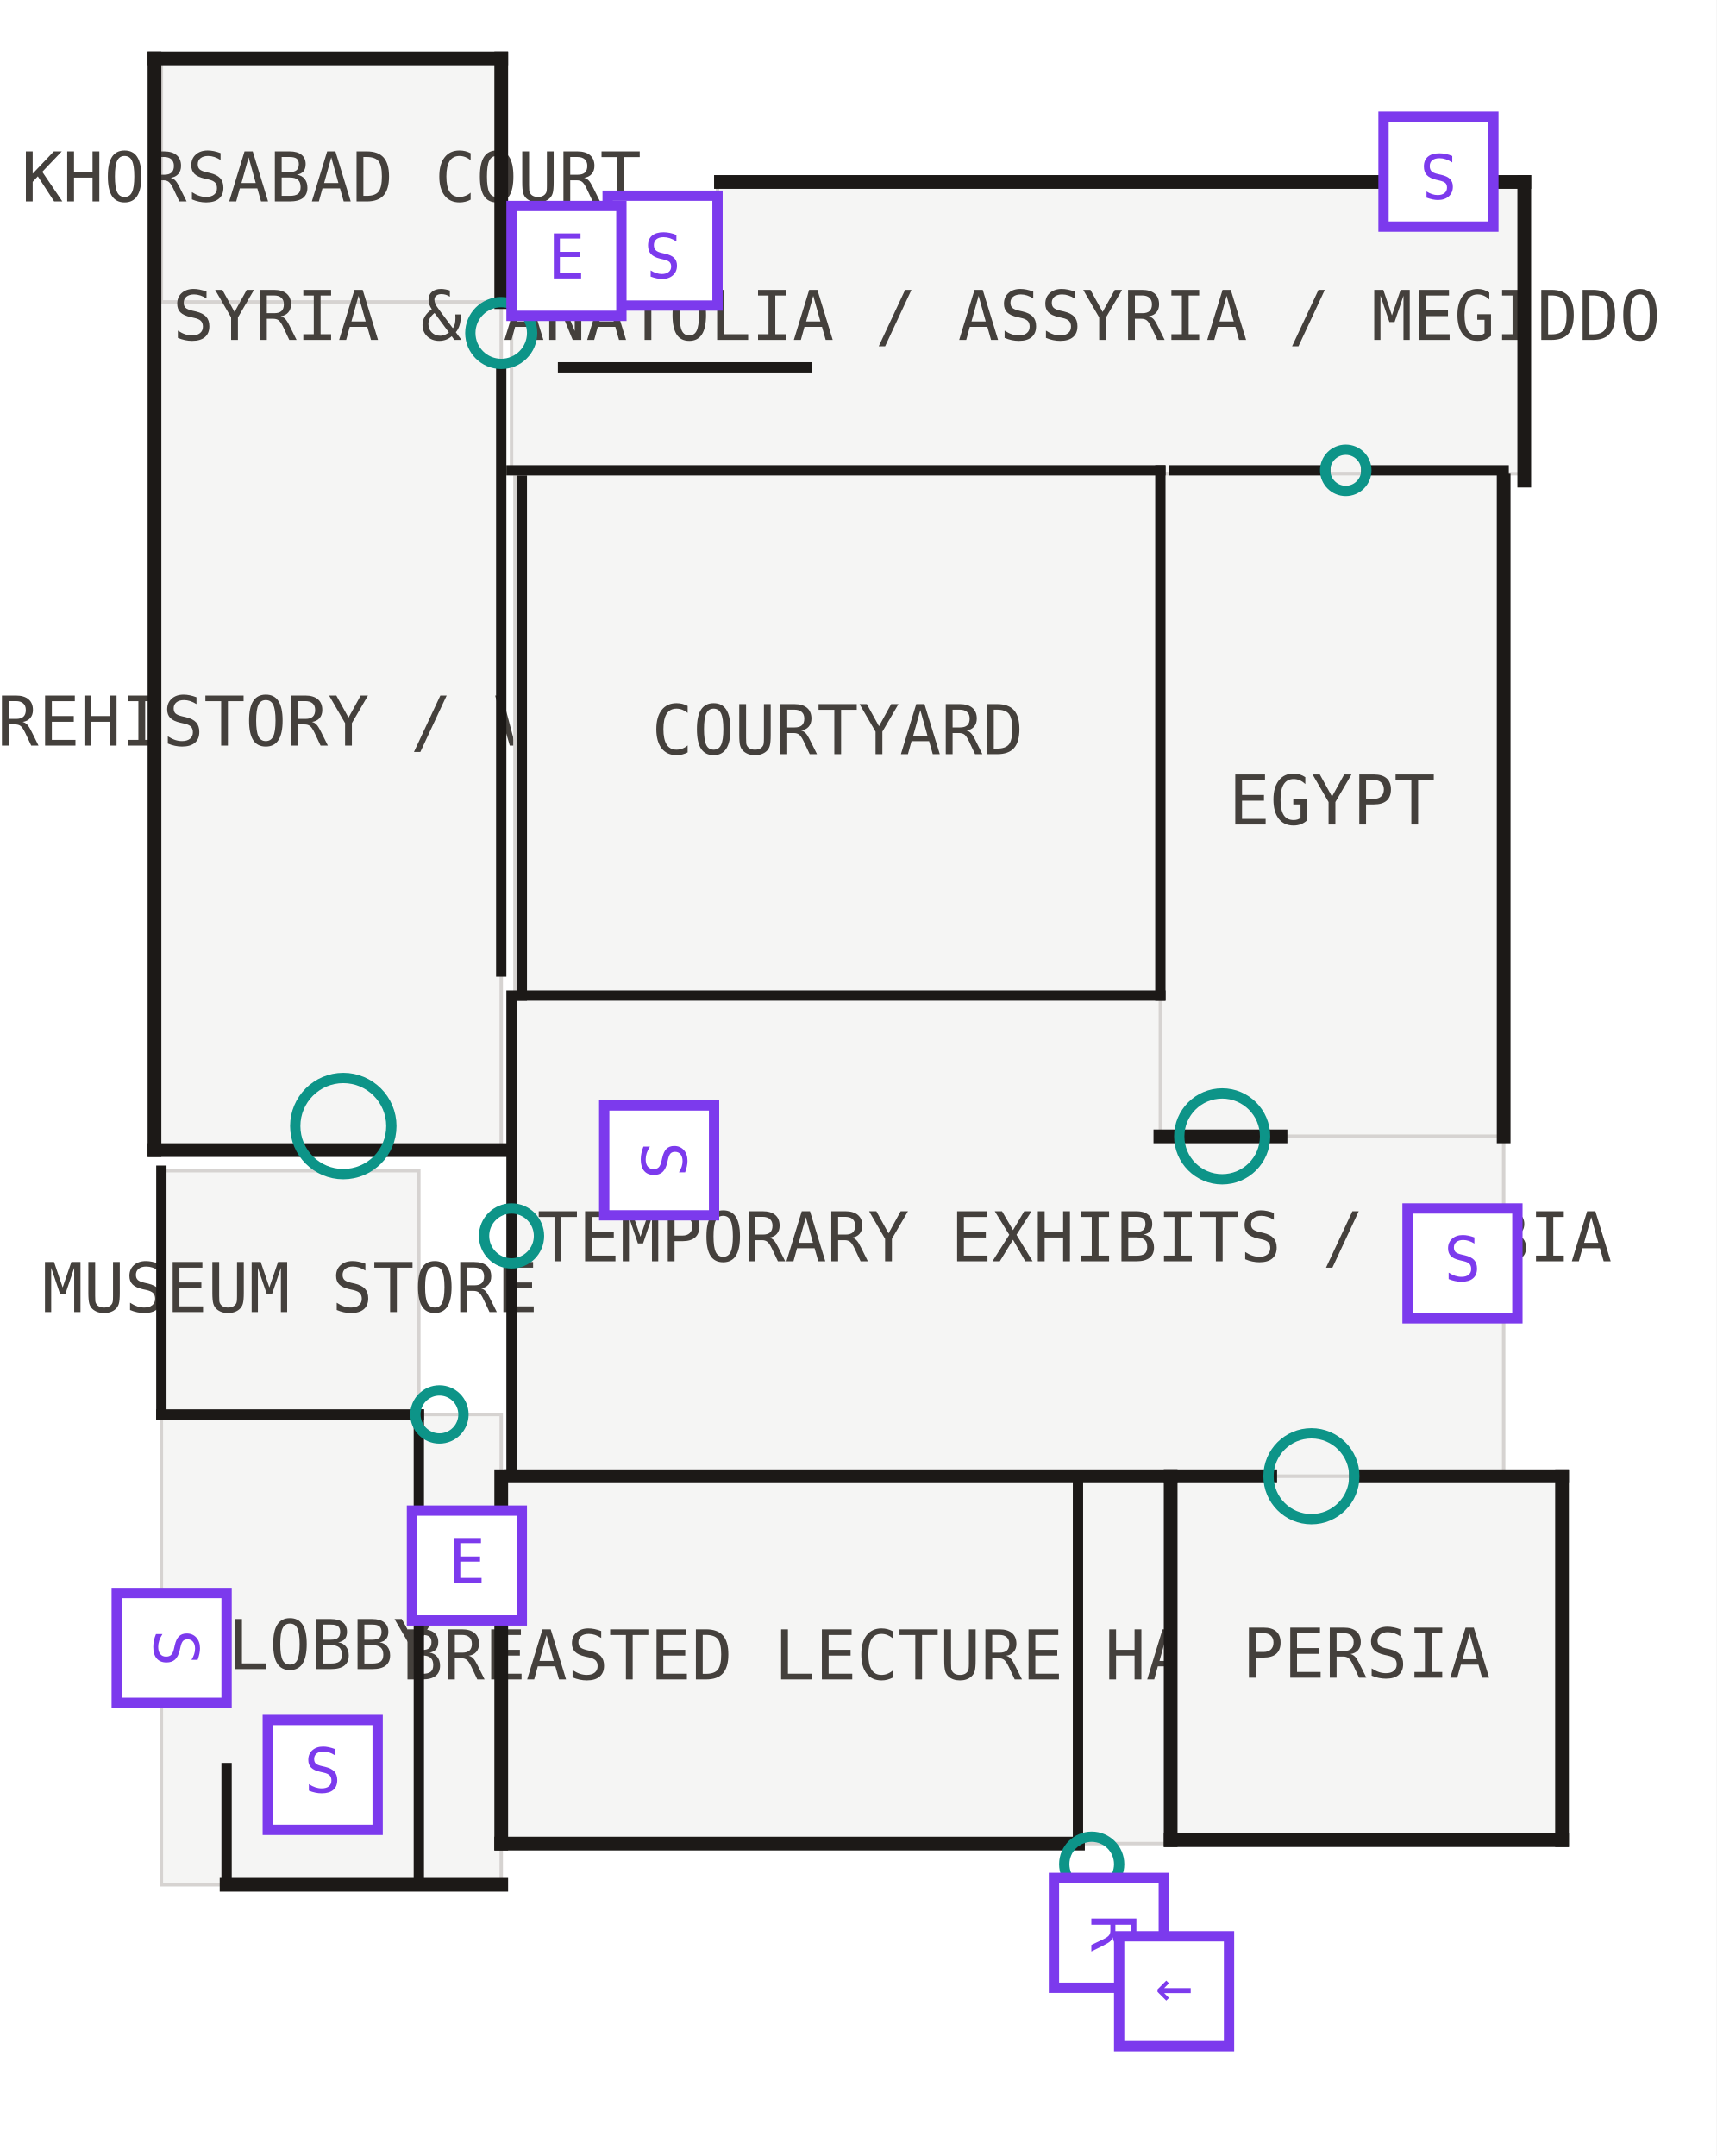
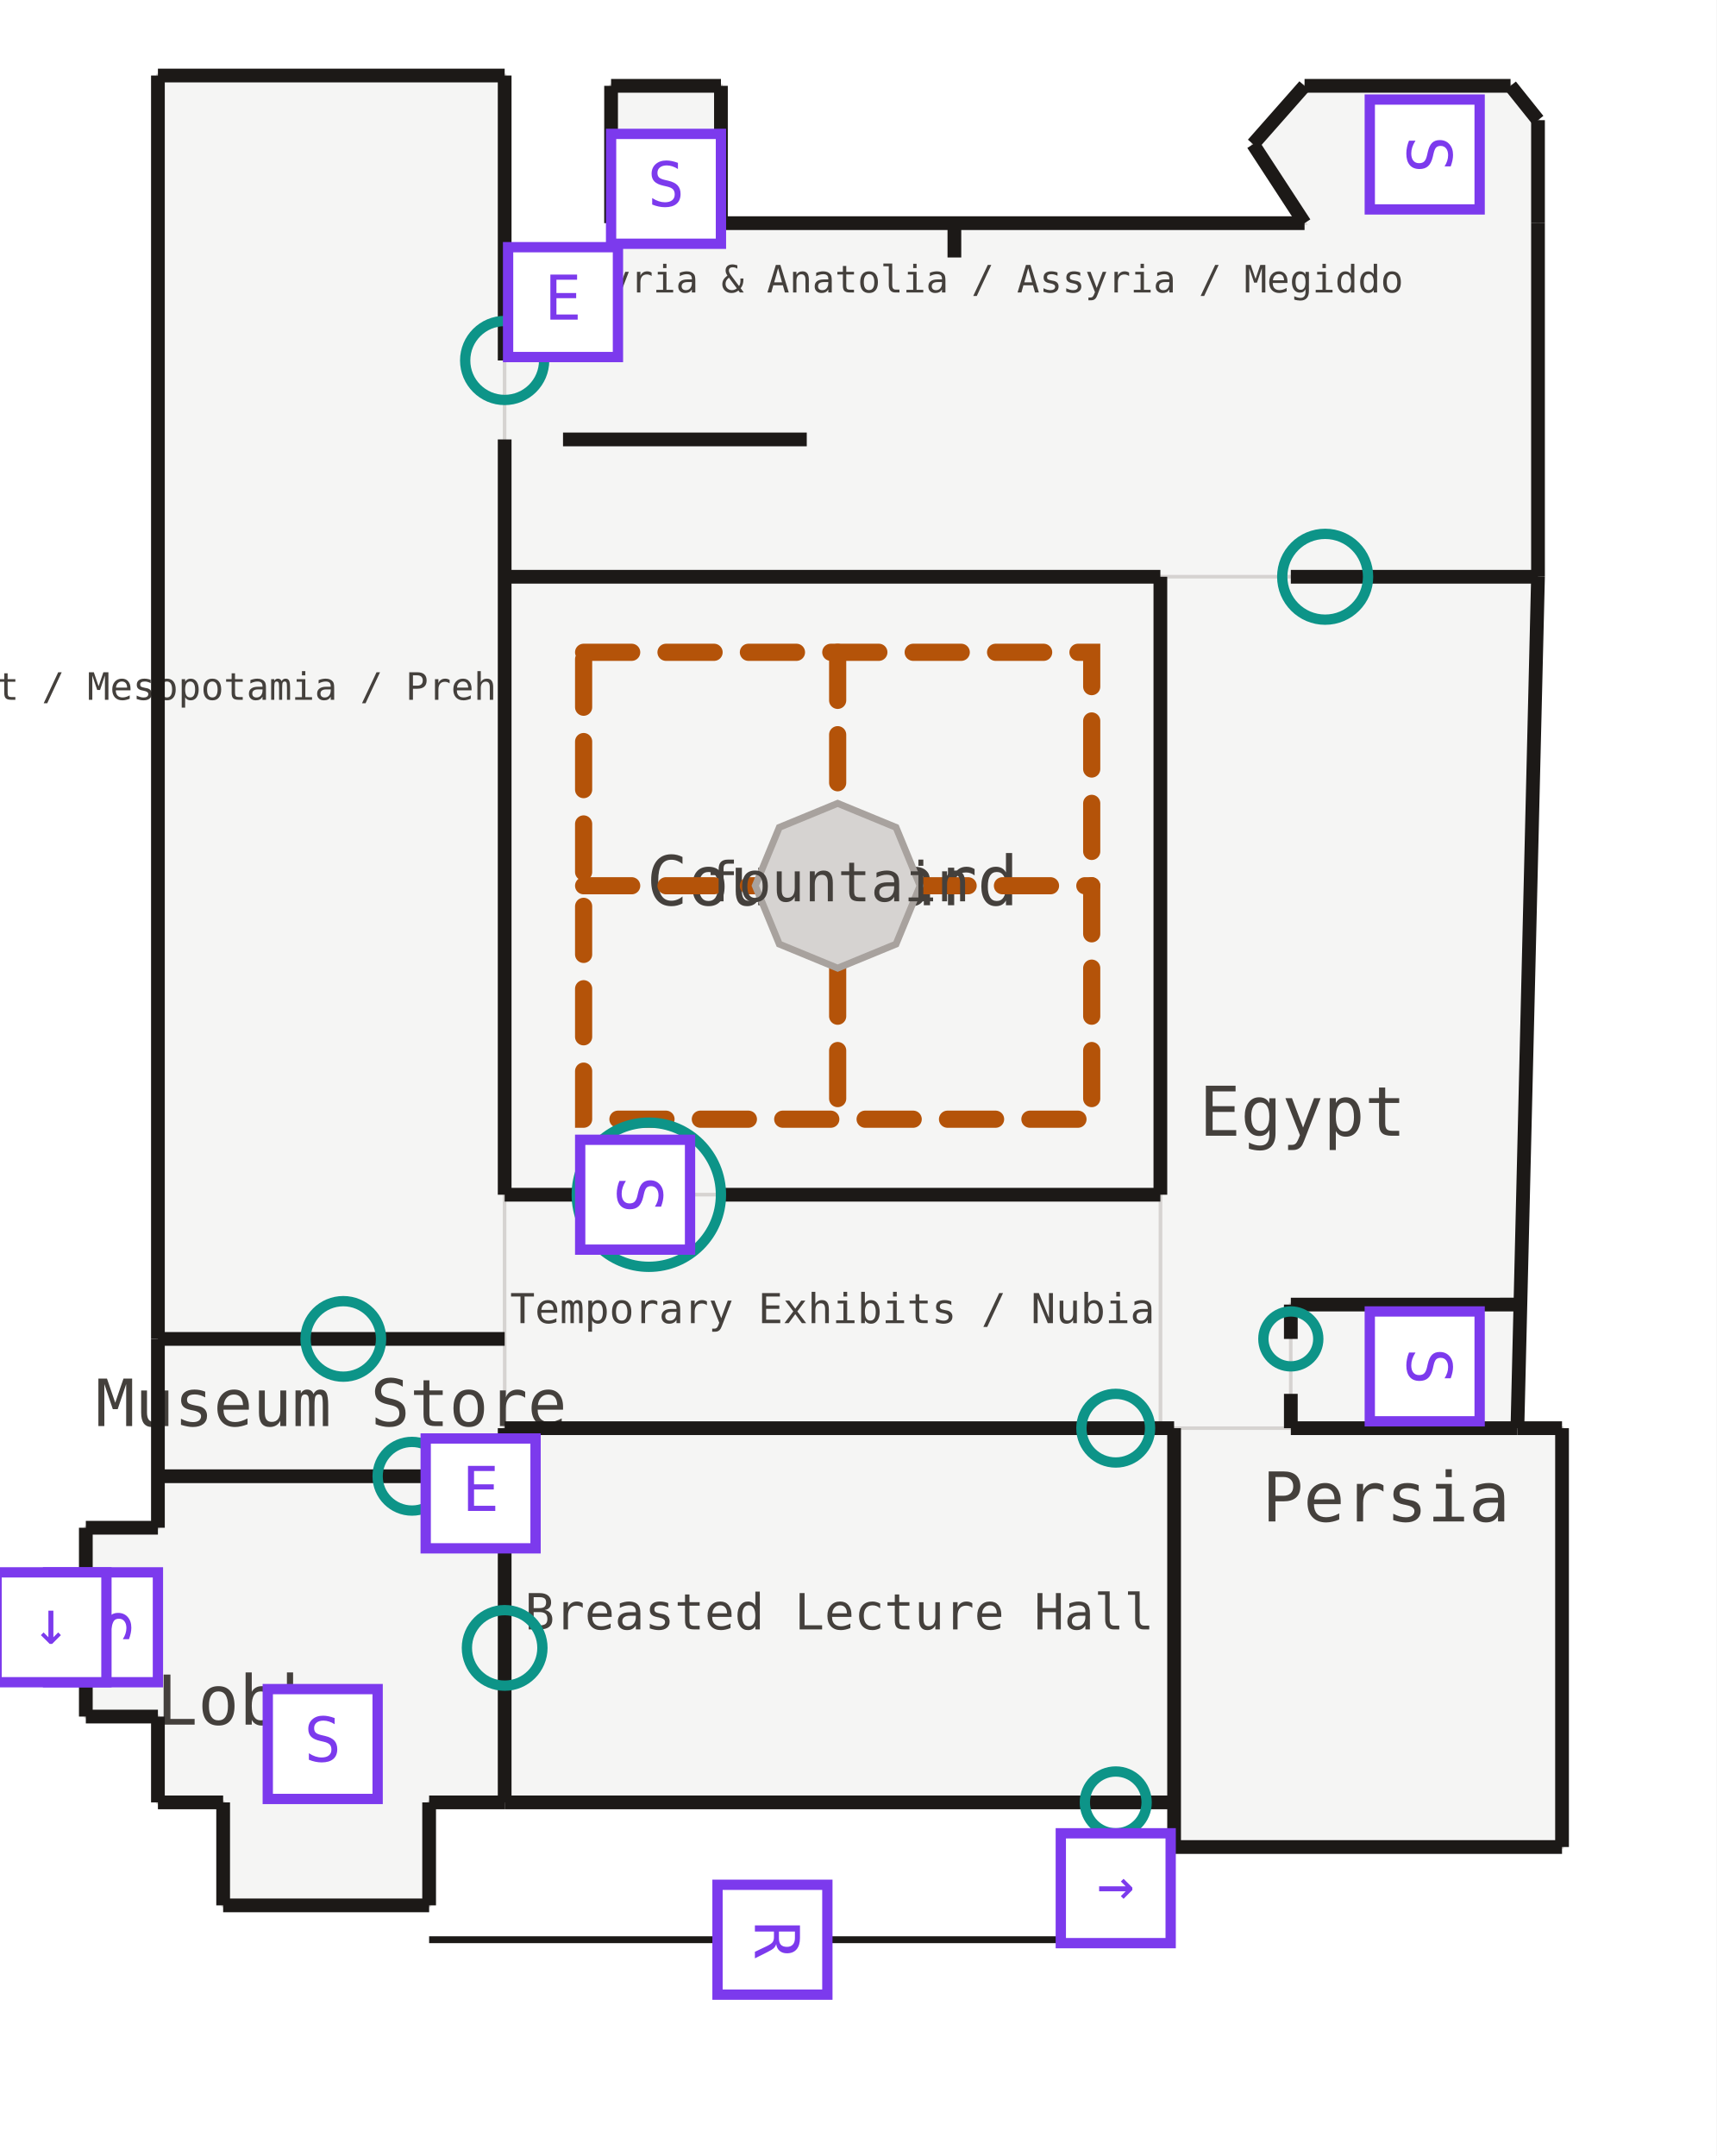
<svg xmlns="http://www.w3.org/2000/svg" viewBox="0 0 500 628" width="500" height="628">
  <rect width="500" height="628" fill="white" />
-   <polygon data-id="r-1" points="47,18 146,18 146,88 47,88" fill="#f5f5f4" stroke="#d6d3d1" stroke-width="1" />
-   <text x="96.5" y="53" font-family="monospace" font-size="20" fill="#44403c" text-anchor="middle" dominant-baseline="middle">KHORSABAD COURT</text>
-   <polygon data-id="r-2" points="45,88 146,88 146,335 45,335" fill="#f5f5f4" stroke="#d6d3d1" stroke-width="1" />
-   <text x="95.5" y="211.5" font-family="monospace" font-size="20" fill="#44403c" text-anchor="middle" dominant-baseline="middle">MESOPOTAMIA / PREHISTORY / VISITOR ORIENTATION</text>
-   <polygon data-id="r-3" points="149,88 209,88 209,54 443,54 443,138 149,138" fill="#f5f5f4" stroke="#d6d3d1" stroke-width="1" />
-   <text x="267" y="93.333" font-family="monospace" font-size="20" fill="#44403c" text-anchor="middle" dominant-baseline="middle">SYRIA &amp; ANATOLIA / ASSYRIA / MEGIDDO</text>
-   <polygon data-id="r-4" points="338,138 438,138 438,331 338,331" fill="#f5f5f4" stroke="#d6d3d1" stroke-width="1" />
-   <text x="388" y="234.5" font-family="monospace" font-size="20" fill="#44403c" text-anchor="middle" dominant-baseline="middle">EGYPT</text>
-   <polygon data-id="r-5" points="150,138 338,138 338,290 150,290" fill="#f5f5f4" stroke="#d6d3d1" stroke-width="1" />
-   <text x="244" y="214" font-family="monospace" font-size="20" fill="#44403c" text-anchor="middle" dominant-baseline="middle">COURTYARD</text>
-   <polygon data-id="r-6" points="149,290 338,290 338,331 438,331 438,430 341,430 149,430" fill="#f5f5f4" stroke="#d6d3d1" stroke-width="1" />
-   <text x="313" y="361.714" font-family="monospace" font-size="20" fill="#44403c" text-anchor="middle" dominant-baseline="middle">TEMPORARY EXHIBITS / NUBIA</text>
-   <polygon data-id="r-7" points="47,341 122,341 122,412 47,412" fill="#f5f5f4" stroke="#d6d3d1" stroke-width="1" />
-   <text x="84.5" y="376.5" font-family="monospace" font-size="20" fill="#44403c" text-anchor="middle" dominant-baseline="middle">MUSEUM STORE</text>
-   <polygon data-id="r-8" points="47,412 146,412 146,549 47,549" fill="#f5f5f4" stroke="#d6d3d1" stroke-width="1" />
-   <text x="96.5" y="480.5" font-family="monospace" font-size="20" fill="#44403c" text-anchor="middle" dominant-baseline="middle">LOBBY</text>
-   <polygon data-id="r-9" points="146,430 341,430 341,537 146,537" fill="#f5f5f4" stroke="#d6d3d1" stroke-width="1" />
-   <text x="243.5" y="483.5" font-family="monospace" font-size="20" fill="#44403c" text-anchor="middle" dominant-baseline="middle">BREASTED LECTURE HALL</text>
-   <polygon data-id="r-10" points="341,430 455,430 455,536 341,536" fill="#f5f5f4" stroke="#d6d3d1" stroke-width="1" />
-   <text x="398" y="483" font-family="monospace" font-size="20" fill="#44403c" text-anchor="middle" dominant-baseline="middle">PERSIA</text>
-   <line data-id="w-1" x1="45" y1="17" x2="146" y2="17" stroke="#1c1917" stroke-width="4" stroke-linecap="square" />
-   <line data-id="w-2" x1="146" y1="17" x2="146" y2="88" stroke="#1c1917" stroke-width="4" stroke-linecap="square" />
-   <line data-id="w-3" x1="45" y1="17" x2="45" y2="335" stroke="#1c1917" stroke-width="4" stroke-linecap="square" />
-   <line data-id="w-4" x1="45" y1="335" x2="146" y2="335" stroke="#1c1917" stroke-width="4" stroke-linecap="square" />
-   <line data-id="w-5" x1="146" y1="107" x2="146" y2="283" stroke="#1c1917" stroke-width="3" stroke-linecap="square" />
-   <line data-id="w-6" x1="164" y1="107" x2="235" y2="107" stroke="#1c1917" stroke-width="3" stroke-linecap="square" />
-   <line data-id="w-7" x1="210" y1="53" x2="444" y2="53" stroke="#1c1917" stroke-width="4" stroke-linecap="square" />
-   <line data-id="w-8" x1="444" y1="53" x2="444" y2="140" stroke="#1c1917" stroke-width="4" stroke-linecap="square" />
-   <line data-id="w-9" x1="438" y1="140" x2="438" y2="331" stroke="#1c1917" stroke-width="4" stroke-linecap="square" />
-   <line data-id="w-10" x1="342" y1="137" x2="386" y2="137" stroke="#1c1917" stroke-width="3" stroke-linecap="square" />
-   <line data-id="w-11" x1="398" y1="137" x2="438" y2="137" stroke="#1c1917" stroke-width="3" stroke-linecap="square" />
-   <line data-id="w-12" x1="338" y1="331" x2="373" y2="331" stroke="#1c1917" stroke-width="4" stroke-linecap="square" />
-   <line data-id="w-13" x1="149" y1="137" x2="338" y2="137" stroke="#1c1917" stroke-width="3" stroke-linecap="square" />
-   <line data-id="w-14" x1="152" y1="140" x2="152" y2="290" stroke="#1c1917" stroke-width="3" stroke-linecap="square" />
-   <line data-id="w-15" x1="152" y1="290" x2="338" y2="290" stroke="#1c1917" stroke-width="3" stroke-linecap="square" />
-   <line data-id="w-16" x1="338" y1="137" x2="338" y2="290" stroke="#1c1917" stroke-width="3" stroke-linecap="square" />
-   <line data-id="w-17" x1="149" y1="290" x2="149" y2="430" stroke="#1c1917" stroke-width="3" stroke-linecap="square" />
-   <line data-id="w-18" x1="149" y1="430" x2="341" y2="430" stroke="#1c1917" stroke-width="4" stroke-linecap="square" />
-   <line data-id="w-19" x1="341" y1="430" x2="370" y2="430" stroke="#1c1917" stroke-width="4" stroke-linecap="square" />
-   <line data-id="w-20" x1="395" y1="430" x2="455" y2="430" stroke="#1c1917" stroke-width="4" stroke-linecap="square" />
-   <line data-id="w-22" x1="341" y1="430" x2="341" y2="536" stroke="#1c1917" stroke-width="4" stroke-linecap="square" />
-   <line data-id="w-23" x1="341" y1="536" x2="455" y2="536" stroke="#1c1917" stroke-width="4" stroke-linecap="square" />
-   <line data-id="w-24" x1="455" y1="536" x2="455" y2="430" stroke="#1c1917" stroke-width="4" stroke-linecap="square" />
-   <line data-id="w-26" x1="47" y1="341" x2="47" y2="412" stroke="#1c1917" stroke-width="3" stroke-linecap="square" />
-   <line data-id="w-27" x1="47" y1="412" x2="122" y2="412" stroke="#1c1917" stroke-width="3" stroke-linecap="square" />
-   <line data-id="w-28" x1="122" y1="412" x2="122" y2="549" stroke="#1c1917" stroke-width="3" stroke-linecap="square" />
-   <line data-id="w-29" x1="66" y1="549" x2="146" y2="549" stroke="#1c1917" stroke-width="4" stroke-linecap="square" />
-   <line data-id="w-30" x1="66" y1="515" x2="66" y2="549" stroke="#1c1917" stroke-width="3" stroke-linecap="square" />
-   <line data-id="w-31" x1="146" y1="430" x2="146" y2="537" stroke="#1c1917" stroke-width="4" stroke-linecap="square" />
-   <line data-id="w-32" x1="146" y1="537" x2="314" y2="537" stroke="#1c1917" stroke-width="4" stroke-linecap="square" />
-   <line data-id="w-33" x1="314" y1="537" x2="314" y2="430" stroke="#1c1917" stroke-width="3" stroke-linecap="square" />
-   <circle data-id="d-1" cx="100" cy="328" r="14" fill="none" stroke="#0d9488" stroke-width="3" />
-   <circle data-id="d-2" cx="146" cy="97" r="9" fill="none" stroke="#0d9488" stroke-width="3" />
-   <circle data-id="d-3" cx="392" cy="137" r="6" fill="none" stroke="#0d9488" stroke-width="3" />
-   <circle data-id="d-4" cx="356" cy="331" r="12.5" fill="none" stroke="#0d9488" stroke-width="3" />
-   <circle data-id="d-5" cx="149" cy="360" r="8" fill="none" stroke="#0d9488" stroke-width="3" />
-   <circle data-id="d-6" cx="128" cy="412" r="7" fill="none" stroke="#0d9488" stroke-width="3" />
-   <circle data-id="d-7" cx="318" cy="543" r="8" fill="none" stroke="#0d9488" stroke-width="3" />
-   <circle data-id="d-8" cx="382" cy="430" r="12.5" fill="none" stroke="#0d9488" stroke-width="3" />
-   <g data-id="f-1" transform="translate(94 517) rotate(0)">
+   <polygon data-id="r-west-gallery" points="46,22 147,22 147,105 147,128 147,348 147,390 46,390" fill="#f5f5f4" stroke="#d6d3d1" stroke-width="1" />
+   <text x="118.143" y="200.714" font-family="monospace" font-size="11" fill="#44403c" text-anchor="middle" dominant-baseline="middle">Khorsabad Court / Mesopotamia / Prehistory / Visitor Orientation</text>
+   <polygon data-id="r-north-gallery" points="147,105 178,105 178,25 210,25 210,65 380,65 365,42 380,25 440,25 448,35 448,168 376,168 147,168 147,128" fill="#f5f5f4" stroke="#d6d3d1" stroke-width="1" />
+   <text x="289.571" y="82.071" font-family="monospace" font-size="11" fill="#44403c" text-anchor="middle" dominant-baseline="middle">Syria &amp; Anatolia / Assyria / Megiddo</text>
+   <polygon data-id="r-egypt" points="338,168 448,168 442,380 376,380 376,416 338,416 338,348" fill="#f5f5f4" stroke="#d6d3d1" stroke-width="1" />
+   <text x="379.429" y="325.143" font-family="monospace" font-size="20" fill="#44403c" text-anchor="middle" dominant-baseline="middle">Egypt</text>
+   <polygon data-id="r-courtyard" points="147,168 338,168 338,348 147,348" fill="#f5f5f4" stroke="#d6d3d1" stroke-width="1" />
+   <text x="242.5" y="258" font-family="monospace" font-size="20" fill="#44403c" text-anchor="middle" dominant-baseline="middle">Courtyard</text>
+   <polygon data-id="r-nubia" points="147,348 338,348 338,416 147,416" fill="#f5f5f4" stroke="#d6d3d1" stroke-width="1" />
+   <text x="242.5" y="382" font-family="monospace" font-size="12" fill="#44403c" text-anchor="middle" dominant-baseline="middle">Temporary Exhibits / Nubia</text>
+   <polygon data-id="r-store" points="46,390 147,390 147,430 46,430" fill="#f5f5f4" stroke="#d6d3d1" stroke-width="1" />
+   <text x="96.5" y="410" font-family="monospace" font-size="19" fill="#44403c" text-anchor="middle" dominant-baseline="middle">Museum Store</text>
+   <polygon data-id="r-lobby" points="46,430 147,430 147,525 125,525 125,555 65,555 65,525 46,525 46,500 25,500 25,445 46,445" fill="#f5f5f4" stroke="#d6d3d1" stroke-width="1" />
+   <text x="75.667" y="496.667" font-family="monospace" font-size="20" fill="#44403c" text-anchor="middle" dominant-baseline="middle">Lobby</text>
+   <polygon data-id="r-lecture-hall" points="147,416 342,416 342,525 147,525" fill="#f5f5f4" stroke="#d6d3d1" stroke-width="1" />
+   <text x="244.5" y="470.5" font-family="monospace" font-size="14.5" fill="#44403c" text-anchor="middle" dominant-baseline="middle">Breasted Lecture Hall</text>
+   <polygon data-id="r-persia" points="342,416 376,416 376,380 442,380 442,416 455,416 455,538 342,538" fill="#f5f5f4" stroke="#d6d3d1" stroke-width="1" />
+   <text x="403.75" y="437.5" font-family="monospace" font-size="20" fill="#44403c" text-anchor="middle" dominant-baseline="middle">Persia</text>
+   <polyline data-id="p-courtyard-loop" points="170,190 318,190 318,326 170,326 170,190" fill="none" stroke="#b45309" stroke-width="5" stroke-dasharray="14 10" stroke-linecap="round" />
+   <polyline data-id="p-courtyard-north" points="244,190 244,234" fill="none" stroke="#b45309" stroke-width="5" stroke-dasharray="14 10" stroke-linecap="round" />
+   <polyline data-id="p-courtyard-south" points="244,282 244,326" fill="none" stroke="#b45309" stroke-width="5" stroke-dasharray="14 10" stroke-linecap="round" />
+   <polyline data-id="p-courtyard-west" points="170,258 220,258" fill="none" stroke="#b45309" stroke-width="5" stroke-dasharray="14 10" stroke-linecap="round" />
+   <polyline data-id="p-courtyard-east" points="268,258 318,258" fill="none" stroke="#b45309" stroke-width="5" stroke-dasharray="14 10" stroke-linecap="round" />
+   <polygon data-id="fur-fountain" points="261,241 268,258 261,275 244,282 227,275 220,258 227,241 244,234" fill="#d6d3d1" stroke="#a8a29e" stroke-width="2" />
+   <text x="244" y="258" font-family="monospace" font-size="16" fill="#44403c" text-anchor="middle" dominant-baseline="middle">fountain</text>
+   <line data-id="w-w-top" x1="46" y1="22" x2="147" y2="22" stroke="#1c1917" stroke-width="4" stroke-linecap="butt" />
+   <line data-id="w-w-outer" x1="46" y1="22" x2="46" y2="390" stroke="#1c1917" stroke-width="4" stroke-linecap="butt" />
+   <line data-id="w-w-store" x1="46" y1="390" x2="46" y2="445" stroke="#1c1917" stroke-width="4" stroke-linecap="butt" />
+   <line data-id="w-vest-n" x1="46" y1="445" x2="25" y2="445" stroke="#1c1917" stroke-width="4" stroke-linecap="butt" />
+   <line data-id="w-vest-w" x1="25" y1="445" x2="25" y2="500" stroke="#1c1917" stroke-width="4" stroke-linecap="butt" />
+   <line data-id="w-vest-s" x1="25" y1="500" x2="46" y2="500" stroke="#1c1917" stroke-width="4" stroke-linecap="butt" />
+   <line data-id="w-w-lobby" x1="46" y1="500" x2="46" y2="525" stroke="#1c1917" stroke-width="4" stroke-linecap="butt" />
+   <line data-id="w-lobby-s1" x1="46" y1="525" x2="65" y2="525" stroke="#1c1917" stroke-width="4" stroke-linecap="butt" />
+   <line data-id="w-lobby-bay-w" x1="65" y1="525" x2="65" y2="555" stroke="#1c1917" stroke-width="4" stroke-linecap="butt" />
+   <line data-id="w-lobby-bay-s" x1="65" y1="555" x2="125" y2="555" stroke="#1c1917" stroke-width="4" stroke-linecap="butt" />
+   <line data-id="w-lobby-bay-e" x1="125" y1="555" x2="125" y2="525" stroke="#1c1917" stroke-width="4" stroke-linecap="butt" />
+   <line data-id="w-lobby-s2" x1="125" y1="525" x2="147" y2="525" stroke="#1c1917" stroke-width="4" stroke-linecap="butt" />
+   <line data-id="w-lec-s" x1="147" y1="525" x2="342" y2="525" stroke="#1c1917" stroke-width="4" stroke-linecap="butt" />
+   <line data-id="w-persia-s" x1="342" y1="538" x2="455" y2="538" stroke="#1c1917" stroke-width="4" stroke-linecap="butt" />
+   <line data-id="w-persia-e" x1="455" y1="538" x2="455" y2="416" stroke="#1c1917" stroke-width="4" stroke-linecap="butt" />
+   <line data-id="w-persia-jog" x1="442" y1="416" x2="455" y2="416" stroke="#1c1917" stroke-width="4" stroke-linecap="butt" />
+   <line data-id="w-egypt-e" x1="442" y1="416" x2="448" y2="168" stroke="#1c1917" stroke-width="4" stroke-linecap="butt" />
+   <line data-id="w-megiddo-e" x1="448" y1="168" x2="448" y2="65" stroke="#1c1917" stroke-width="4" stroke-linecap="butt" />
+   <line data-id="w-megiddo-alcove-e" x1="448" y1="65" x2="448" y2="35" stroke="#1c1917" stroke-width="4" stroke-linecap="butt" />
+   <line data-id="w-megiddo-alcove-ne" x1="448" y1="35" x2="440" y2="25" stroke="#1c1917" stroke-width="4" stroke-linecap="butt" />
+   <line data-id="w-megiddo-alcove-n" x1="440" y1="25" x2="380" y2="25" stroke="#1c1917" stroke-width="4" stroke-linecap="butt" />
+   <line data-id="w-megiddo-alcove-nw" x1="380" y1="25" x2="365" y2="42" stroke="#1c1917" stroke-width="4" stroke-linecap="butt" />
+   <line data-id="w-megiddo-alcove-w" x1="365" y1="42" x2="380" y2="65" stroke="#1c1917" stroke-width="4" stroke-linecap="butt" />
+   <line data-id="w-syria-n" x1="380" y1="65" x2="210" y2="65" stroke="#1c1917" stroke-width="4" stroke-linecap="butt" />
+   <line data-id="w-assyria-alcove-e" x1="210" y1="65" x2="210" y2="25" stroke="#1c1917" stroke-width="4" stroke-linecap="butt" />
+   <line data-id="w-assyria-alcove-n" x1="210" y1="25" x2="178" y2="25" stroke="#1c1917" stroke-width="4" stroke-linecap="butt" />
+   <line data-id="w-assyria-alcove-w" x1="178" y1="25" x2="178" y2="65" stroke="#1c1917" stroke-width="4" stroke-linecap="butt" />
+   <line data-id="w-khorsabad-e" x1="147" y1="22" x2="147" y2="105" stroke="#1c1917" stroke-width="4" stroke-linecap="butt" />
+   <line data-id="w-assyria-div" x1="164" y1="128" x2="235" y2="128" stroke="#1c1917" stroke-width="4" stroke-linecap="butt" />
+   <line data-id="w-syria-stub" x1="278" y1="65" x2="278" y2="75" stroke="#1c1917" stroke-width="4" stroke-linecap="butt" />
+   <line data-id="w-meg-egypt" x1="376" y1="168" x2="448" y2="168" stroke="#1c1917" stroke-width="4" stroke-linecap="butt" />
+   <line data-id="w-c-top" x1="147" y1="168" x2="338" y2="168" stroke="#1c1917" stroke-width="4" stroke-linecap="butt" />
+   <line data-id="w-c-right" x1="338" y1="168" x2="338" y2="348" stroke="#1c1917" stroke-width="4" stroke-linecap="butt" />
+   <line data-id="w-c-bottom-1" x1="147" y1="348" x2="168" y2="348" stroke="#1c1917" stroke-width="4" stroke-linecap="butt" />
+   <line data-id="w-c-bottom-2" x1="210" y1="348" x2="338" y2="348" stroke="#1c1917" stroke-width="4" stroke-linecap="butt" />
+   <line data-id="w-c-left" x1="147" y1="348" x2="147" y2="128" stroke="#1c1917" stroke-width="4" stroke-linecap="butt" />
+   <line data-id="w-vis-store" x1="46" y1="390" x2="147" y2="390" stroke="#1c1917" stroke-width="4" stroke-linecap="butt" />
+   <line data-id="w-store-lobby" x1="46" y1="430" x2="147" y2="430" stroke="#1c1917" stroke-width="4" stroke-linecap="butt" />
+   <line data-id="w-lobby-lec" x1="147" y1="416" x2="147" y2="525" stroke="#1c1917" stroke-width="4" stroke-linecap="butt" />
+   <line data-id="w-lec-north" x1="147" y1="416" x2="342" y2="416" stroke="#1c1917" stroke-width="4" stroke-linecap="butt" />
+   <line data-id="w-lec-persia" x1="342" y1="416" x2="342" y2="538" stroke="#1c1917" stroke-width="4" stroke-linecap="butt" />
+   <line data-id="w-persia-stair-n" x1="376" y1="380" x2="442.871" y2="379.997" stroke="#1c1917" stroke-width="4" stroke-linecap="butt" />
+   <line data-id="w-persia-stair-s" x1="376" y1="416" x2="442" y2="416" stroke="#1c1917" stroke-width="4" stroke-linecap="butt" />
+   <line data-id="w-persia-stair-w1" x1="376" y1="380" x2="376" y2="390" stroke="#1c1917" stroke-width="4" stroke-linecap="butt" />
+   <line data-id="w-persia-stair-w2" x1="376" y1="406" x2="376" y2="416" stroke="#1c1917" stroke-width="4" stroke-linecap="butt" />
+   <line data-id="w-ramp" x1="125" y1="565" x2="325" y2="565" stroke="#1c1917" stroke-width="2" stroke-linecap="butt" />
+   <circle data-id="d-main-outer" cx="25" cy="474" r="12" fill="none" stroke="#0d9488" stroke-width="3" />
+   <circle data-id="d-visitor-store" cx="100" cy="390" r="11" fill="none" stroke="#0d9488" stroke-width="3" />
+   <circle data-id="d-store-lobby" cx="120" cy="430" r="10" fill="none" stroke="#0d9488" stroke-width="3" />
+   <circle data-id="d-lobby-lecture" cx="147" cy="480" r="11" fill="none" stroke="#0d9488" stroke-width="3" />
+   <circle data-id="d-lec-ramp" cx="325" cy="525" r="9" fill="none" stroke="#0d9488" stroke-width="3" />
+   <circle data-id="d-khorsabad-assyria" cx="147" cy="105" r="11.5" fill="none" stroke="#0d9488" stroke-width="3" />
+   <circle data-id="d-egypt-megiddo" cx="386" cy="168" r="12.5" fill="none" stroke="#0d9488" stroke-width="3" />
+   <circle data-id="d-persia-stair" cx="376" cy="390" r="8" fill="none" stroke="#0d9488" stroke-width="3" />
+   <circle data-id="d-nubia-lec" cx="325" cy="416" r="10" fill="none" stroke="#0d9488" stroke-width="3" />
+   <circle data-id="d-courtyard-access" cx="189" cy="348" r="21" fill="none" stroke="#0d9488" stroke-width="3" />
+   <g data-id="f-stairs-main" transform="translate(30 474) rotate(90)">
    <rect x="-16" y="-16" width="32" height="32" fill="white" stroke="#7c3aed" stroke-width="3" />
    <text font-family="monospace" font-size="18" fill="#7c3aed" text-anchor="middle" dominant-baseline="middle">S</text>
  </g>
-   <g data-id="f-2" transform="translate(50 480) rotate(90)">
+   <g data-id="f-stairs-lobby" transform="translate(94 508) rotate(0)">
    <rect x="-16" y="-16" width="32" height="32" fill="white" stroke="#7c3aed" stroke-width="3" />
    <text font-family="monospace" font-size="18" fill="#7c3aed" text-anchor="middle" dominant-baseline="middle">S</text>
  </g>
-   <g data-id="f-3" transform="translate(193 73) rotate(180)">
+   <g data-id="f-stairs-assyria" transform="translate(194 55) rotate(0)">
    <rect x="-16" y="-16" width="32" height="32" fill="white" stroke="#7c3aed" stroke-width="3" />
    <text font-family="monospace" font-size="18" fill="#7c3aed" text-anchor="middle" dominant-baseline="middle">S</text>
  </g>
-   <g data-id="f-4" transform="translate(419 50) rotate(180)">
+   <g data-id="f-stairs-megiddo" transform="translate(415 45) rotate(90)">
    <rect x="-16" y="-16" width="32" height="32" fill="white" stroke="#7c3aed" stroke-width="3" />
    <text font-family="monospace" font-size="18" fill="#7c3aed" text-anchor="middle" dominant-baseline="middle">S</text>
  </g>
-   <g data-id="f-5" transform="translate(192 338) rotate(90)">
+   <g data-id="f-stairs-courtyard" transform="translate(185 348) rotate(90)">
    <rect x="-16" y="-16" width="32" height="32" fill="white" stroke="#7c3aed" stroke-width="3" />
    <text font-family="monospace" font-size="18" fill="#7c3aed" text-anchor="middle" dominant-baseline="middle">S</text>
  </g>
-   <g data-id="f-6" transform="translate(426 368) rotate(0)">
+   <g data-id="f-stairs-persia" transform="translate(415 398) rotate(90)">
    <rect x="-16" y="-16" width="32" height="32" fill="white" stroke="#7c3aed" stroke-width="3" />
    <text font-family="monospace" font-size="18" fill="#7c3aed" text-anchor="middle" dominant-baseline="middle">S</text>
  </g>
-   <g data-id="f-7" transform="translate(165 76) rotate(0)">
+   <g data-id="f-elevator-assyria" transform="translate(164 88) rotate(0)">
    <rect x="-16" y="-16" width="32" height="32" fill="white" stroke="#7c3aed" stroke-width="3" />
    <text font-family="monospace" font-size="18" fill="#7c3aed" text-anchor="middle" dominant-baseline="middle">E</text>
  </g>
-   <g data-id="f-8" transform="translate(136 456) rotate(0)">
+   <g data-id="f-elevator-lobby" transform="translate(140 435) rotate(0)">
    <rect x="-16" y="-16" width="32" height="32" fill="white" stroke="#7c3aed" stroke-width="3" />
    <text font-family="monospace" font-size="18" fill="#7c3aed" text-anchor="middle" dominant-baseline="middle">E</text>
  </g>
-   <g data-id="f-9" transform="translate(323 563) rotate(90)">
+   <g data-id="f-entrance-main" transform="translate(15 474) rotate(90)">
+     <rect x="-16" y="-16" width="32" height="32" fill="white" stroke="#7c3aed" stroke-width="3" />
+     <text font-family="monospace" font-size="18" fill="#7c3aed" text-anchor="middle" dominant-baseline="middle">→</text>
+   </g>
+   <g data-id="f-entrance-accessible" transform="translate(325 550) rotate(0)">
+     <rect x="-16" y="-16" width="32" height="32" fill="white" stroke="#7c3aed" stroke-width="3" />
+     <text font-family="monospace" font-size="18" fill="#7c3aed" text-anchor="middle" dominant-baseline="middle">→</text>
+   </g>
+   <g data-id="f-ramp" transform="translate(225 565) rotate(90)">
    <rect x="-16" y="-16" width="32" height="32" fill="white" stroke="#7c3aed" stroke-width="3" />
    <text font-family="monospace" font-size="18" fill="#7c3aed" text-anchor="middle" dominant-baseline="middle">R</text>
  </g>
-   <g data-id="f-10" transform="translate(342 580) rotate(180)">
-     <rect x="-16" y="-16" width="32" height="32" fill="white" stroke="#7c3aed" stroke-width="3" />
-     <text font-family="monospace" font-size="18" fill="#7c3aed" text-anchor="middle" dominant-baseline="middle">→</text>
-   </g>
</svg>
